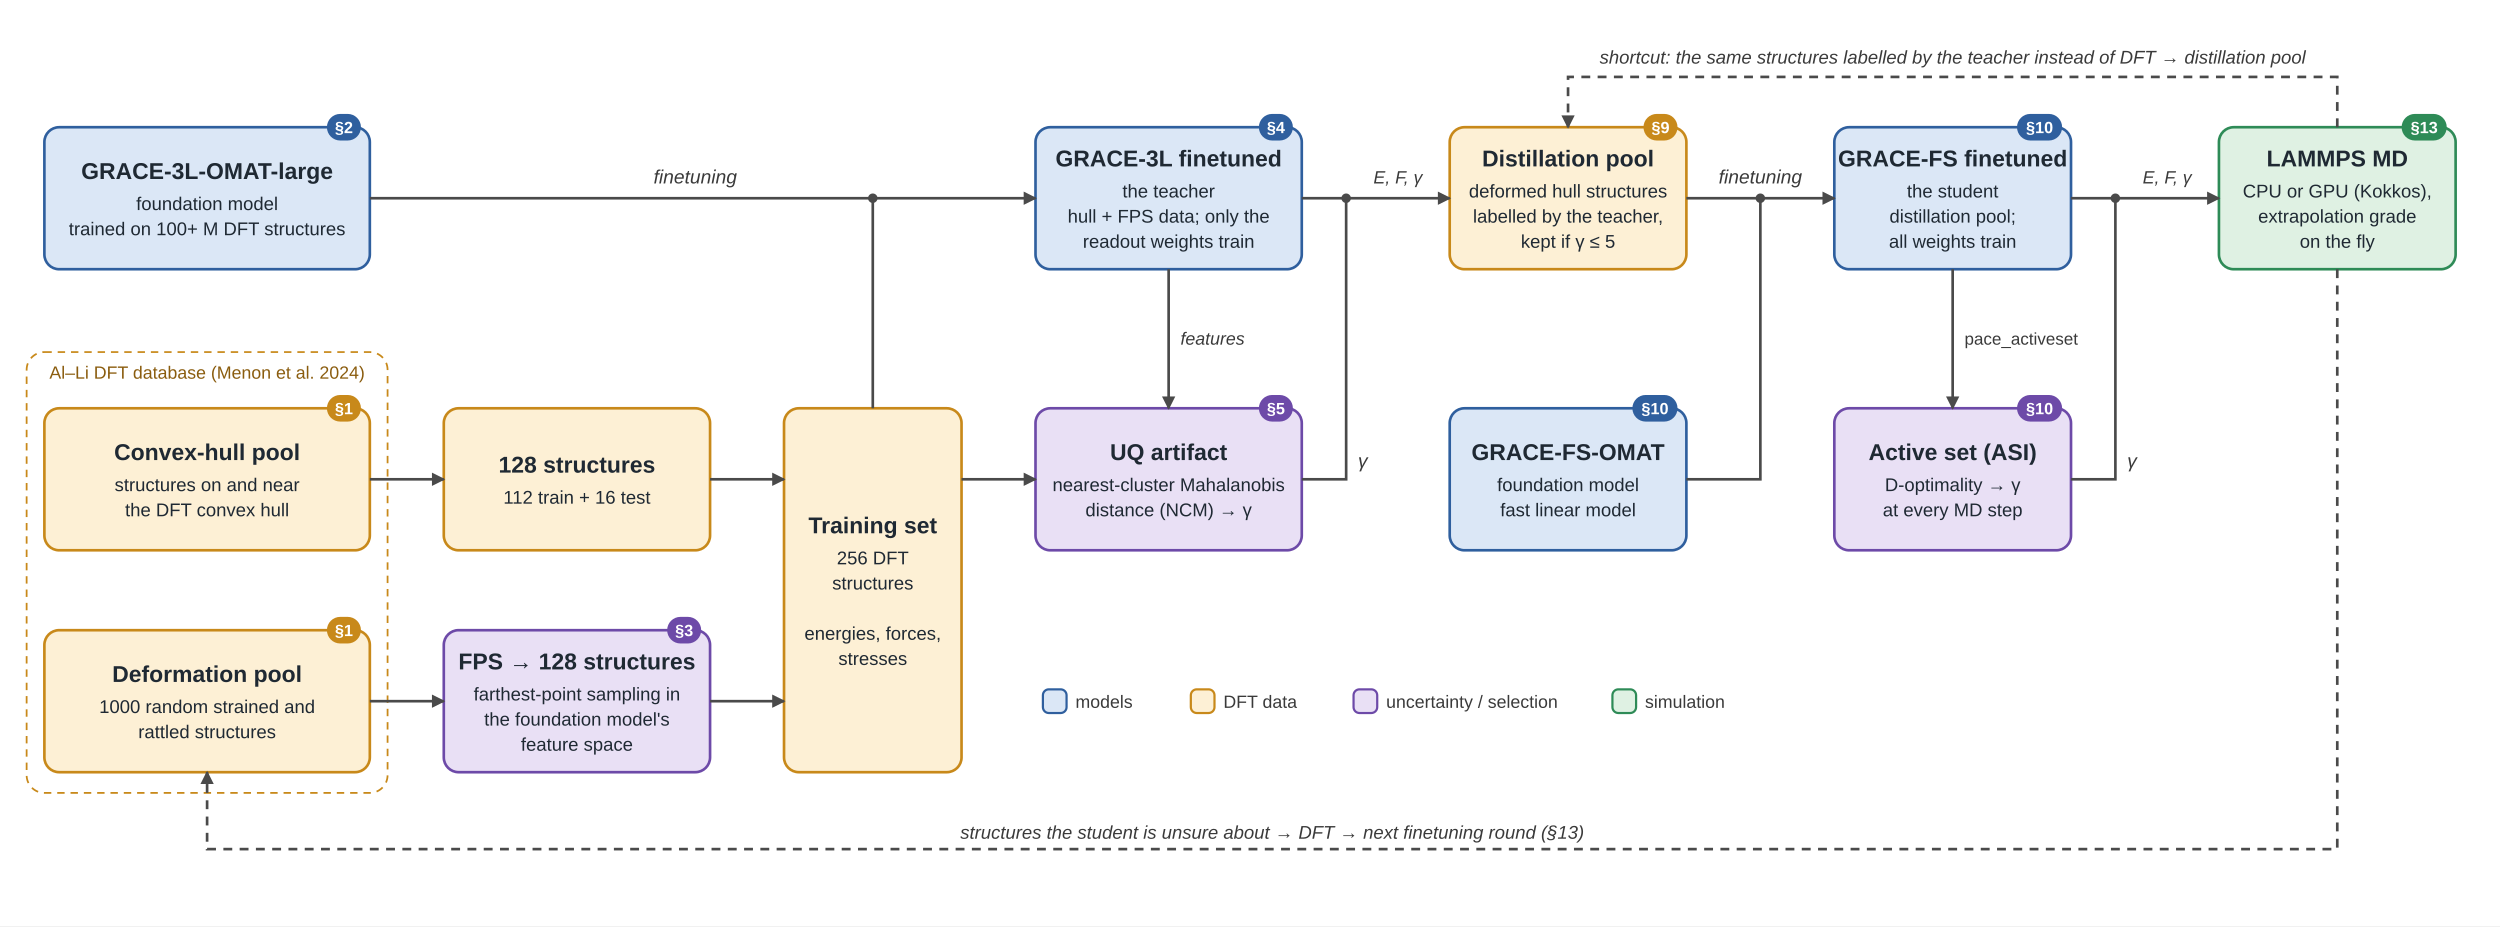
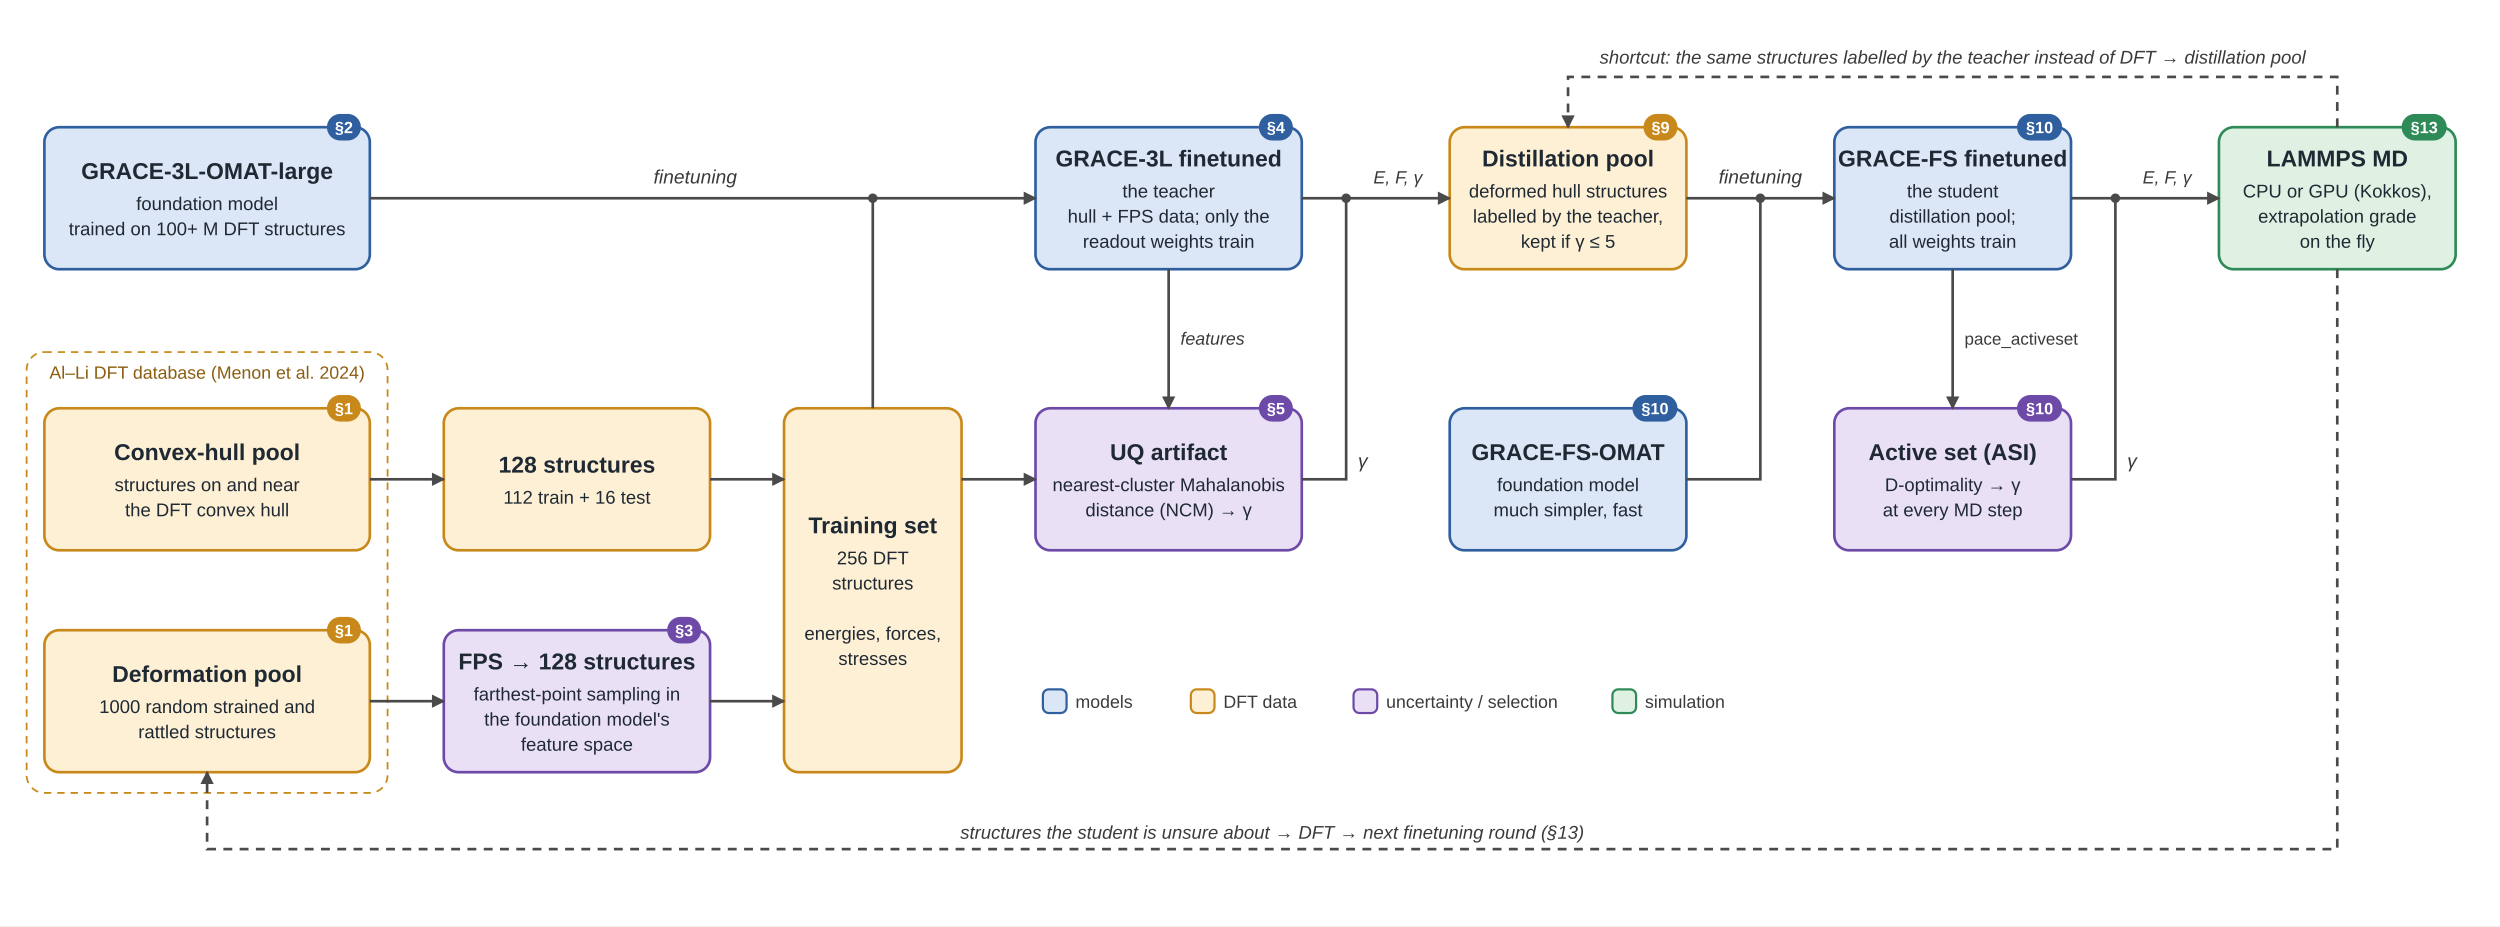
<svg xmlns="http://www.w3.org/2000/svg" width="1690" height="626" viewBox="0 0 1690 626">
  <defs>
    <marker id="arr" markerWidth="9" markerHeight="9" refX="8" refY="4.5" orient="auto" markerUnits="userSpaceOnUse">
      <path d="M0,0 L9,4.5 L0,9 z" fill="#4a4a4a" />
    </marker>
  </defs>
  <rect width="1690" height="626" fill="#ffffff" />
  <g transform="translate(0,26)">
    <rect x="30" y="60" width="220" height="96" rx="10" ry="10" fill="#dbe7f6" stroke="#2f5f9e" stroke-width="1.8" />
    <text x="140.0" y="95.0" text-anchor="middle" font-family="Liberation Sans, Helvetica, Arial, sans-serif" font-size="15.5" font-weight="bold" fill="#1f2933">GRACE-3L-OMAT-large</text>
    <text x="140.0" y="116.0" text-anchor="middle" font-family="Liberation Sans, Helvetica, Arial, sans-serif" font-size="12.5" fill="#1f2933">foundation model</text>
    <text x="140.0" y="133.0" text-anchor="middle" font-family="Liberation Sans, Helvetica, Arial, sans-serif" font-size="12.5" fill="#1f2933">trained on 100+ M DFT structures</text>
    <rect x="221.0" y="51" width="23.0" height="18" rx="9" fill="#2f5f9e" />
    <text x="232.5" y="64" text-anchor="middle" font-family="Liberation Sans, Helvetica, Arial, sans-serif" font-size="11" font-weight="bold" fill="#fff">§2</text>
    <rect x="18" y="212" width="244" height="298" rx="12" fill="none" stroke="#c8891a" stroke-width="1.2" stroke-dasharray="5,4" />
    <text x="140" y="230" text-anchor="middle" font-family="Liberation Sans, Helvetica, Arial, sans-serif" font-size="12" fill="#8a5c0e">Al–Li DFT database (Menon et al. 2024)</text>
    <rect x="30" y="250" width="220" height="96" rx="10" ry="10" fill="#fdf0d5" stroke="#c8891a" stroke-width="1.8" />
    <text x="140.0" y="285.0" text-anchor="middle" font-family="Liberation Sans, Helvetica, Arial, sans-serif" font-size="15.5" font-weight="bold" fill="#1f2933">Convex-hull pool</text>
    <text x="140.0" y="306.0" text-anchor="middle" font-family="Liberation Sans, Helvetica, Arial, sans-serif" font-size="12.5" fill="#1f2933">structures on and near</text>
    <text x="140.0" y="323.0" text-anchor="middle" font-family="Liberation Sans, Helvetica, Arial, sans-serif" font-size="12.5" fill="#1f2933">the DFT convex hull</text>
    <rect x="221.0" y="241" width="23.0" height="18" rx="9" fill="#c8891a" />
    <text x="232.5" y="254" text-anchor="middle" font-family="Liberation Sans, Helvetica, Arial, sans-serif" font-size="11" font-weight="bold" fill="#fff">§1</text>
    <rect x="30" y="400" width="220" height="96" rx="10" ry="10" fill="#fdf0d5" stroke="#c8891a" stroke-width="1.8" />
    <text x="140.0" y="435.0" text-anchor="middle" font-family="Liberation Sans, Helvetica, Arial, sans-serif" font-size="15.5" font-weight="bold" fill="#1f2933">Deformation pool</text>
    <text x="140.0" y="456.0" text-anchor="middle" font-family="Liberation Sans, Helvetica, Arial, sans-serif" font-size="12.5" fill="#1f2933">1000 random strained and</text>
    <text x="140.0" y="473.0" text-anchor="middle" font-family="Liberation Sans, Helvetica, Arial, sans-serif" font-size="12.5" fill="#1f2933">rattled structures</text>
    <rect x="221.0" y="391" width="23.0" height="18" rx="9" fill="#c8891a" />
    <text x="232.5" y="404" text-anchor="middle" font-family="Liberation Sans, Helvetica, Arial, sans-serif" font-size="11" font-weight="bold" fill="#fff">§1</text>
    <rect x="300" y="250" width="180" height="96" rx="10" ry="10" fill="#fdf0d5" stroke="#c8891a" stroke-width="1.8" />
    <text x="390.0" y="293.5" text-anchor="middle" font-family="Liberation Sans, Helvetica, Arial, sans-serif" font-size="15.5" font-weight="bold" fill="#1f2933">128 structures</text>
    <text x="390.0" y="314.5" text-anchor="middle" font-family="Liberation Sans, Helvetica, Arial, sans-serif" font-size="12.5" fill="#1f2933">112 train + 16 test</text>
    <rect x="300" y="400" width="180" height="96" rx="10" ry="10" fill="#e9e0f5" stroke="#6d4aa8" stroke-width="1.8" />
    <text x="390.0" y="426.5" text-anchor="middle" font-family="Liberation Sans, Helvetica, Arial, sans-serif" font-size="15.5" font-weight="bold" fill="#1f2933">FPS → 128 structures</text>
    <text x="390.0" y="447.5" text-anchor="middle" font-family="Liberation Sans, Helvetica, Arial, sans-serif" font-size="12.5" fill="#1f2933">farthest-point sampling in</text>
    <text x="390.0" y="464.5" text-anchor="middle" font-family="Liberation Sans, Helvetica, Arial, sans-serif" font-size="12.5" fill="#1f2933">the foundation model's</text>
    <text x="390.0" y="481.5" text-anchor="middle" font-family="Liberation Sans, Helvetica, Arial, sans-serif" font-size="12.5" fill="#1f2933">feature space</text>
    <rect x="451.0" y="391" width="23.0" height="18" rx="9" fill="#6d4aa8" />
    <text x="462.5" y="404" text-anchor="middle" font-family="Liberation Sans, Helvetica, Arial, sans-serif" font-size="11" font-weight="bold" fill="#fff">§3</text>
    <rect x="530" y="250" width="120" height="246" rx="10" ry="10" fill="#fdf0d5" stroke="#c8891a" stroke-width="1.8" />
    <text x="590.0" y="334.5" text-anchor="middle" font-family="Liberation Sans, Helvetica, Arial, sans-serif" font-size="15.5" font-weight="bold" fill="#1f2933">Training set</text>
    <text x="590.0" y="355.5" text-anchor="middle" font-family="Liberation Sans, Helvetica, Arial, sans-serif" font-size="12.5" fill="#1f2933">256 DFT</text>
    <text x="590.0" y="372.5" text-anchor="middle" font-family="Liberation Sans, Helvetica, Arial, sans-serif" font-size="12.5" fill="#1f2933">structures</text>
    <text x="590.0" y="389.5" text-anchor="middle" font-family="Liberation Sans, Helvetica, Arial, sans-serif" font-size="12.5" fill="#1f2933" />
    <text x="590.0" y="406.5" text-anchor="middle" font-family="Liberation Sans, Helvetica, Arial, sans-serif" font-size="12.5" fill="#1f2933">energies, forces,</text>
    <text x="590.0" y="423.5" text-anchor="middle" font-family="Liberation Sans, Helvetica, Arial, sans-serif" font-size="12.5" fill="#1f2933">stresses</text>
    <rect x="700" y="60" width="180" height="96" rx="10" ry="10" fill="#dbe7f6" stroke="#2f5f9e" stroke-width="1.8" />
    <text x="790.0" y="86.5" text-anchor="middle" font-family="Liberation Sans, Helvetica, Arial, sans-serif" font-size="15.5" font-weight="bold" fill="#1f2933">GRACE-3L finetuned</text>
    <text x="790.0" y="107.5" text-anchor="middle" font-family="Liberation Sans, Helvetica, Arial, sans-serif" font-size="12.5" fill="#1f2933">the teacher</text>
    <text x="790.0" y="124.5" text-anchor="middle" font-family="Liberation Sans, Helvetica, Arial, sans-serif" font-size="12.5" fill="#1f2933">hull + FPS data; only the</text>
    <text x="790.0" y="141.5" text-anchor="middle" font-family="Liberation Sans, Helvetica, Arial, sans-serif" font-size="12.5" fill="#1f2933">readout weights train</text>
    <rect x="851.0" y="51" width="23.0" height="18" rx="9" fill="#2f5f9e" />
    <text x="862.5" y="64" text-anchor="middle" font-family="Liberation Sans, Helvetica, Arial, sans-serif" font-size="11" font-weight="bold" fill="#fff">§4</text>
    <rect x="700" y="250" width="180" height="96" rx="10" ry="10" fill="#e9e0f5" stroke="#6d4aa8" stroke-width="1.8" />
    <text x="790.0" y="285.0" text-anchor="middle" font-family="Liberation Sans, Helvetica, Arial, sans-serif" font-size="15.5" font-weight="bold" fill="#1f2933">UQ artifact</text>
    <text x="790.0" y="306.0" text-anchor="middle" font-family="Liberation Sans, Helvetica, Arial, sans-serif" font-size="12.5" fill="#1f2933">nearest-cluster Mahalanobis</text>
    <text x="790.0" y="323.0" text-anchor="middle" font-family="Liberation Sans, Helvetica, Arial, sans-serif" font-size="12.5" fill="#1f2933">distance (NCM) → γ</text>
    <rect x="851.0" y="241" width="23.0" height="18" rx="9" fill="#6d4aa8" />
    <text x="862.5" y="254" text-anchor="middle" font-family="Liberation Sans, Helvetica, Arial, sans-serif" font-size="11" font-weight="bold" fill="#fff">§5</text>
    <rect x="980" y="60" width="160" height="96" rx="10" ry="10" fill="#fdf0d5" stroke="#c8891a" stroke-width="1.8" />
    <text x="1060.0" y="86.5" text-anchor="middle" font-family="Liberation Sans, Helvetica, Arial, sans-serif" font-size="15.5" font-weight="bold" fill="#1f2933">Distillation pool</text>
    <text x="1060.0" y="107.5" text-anchor="middle" font-family="Liberation Sans, Helvetica, Arial, sans-serif" font-size="12.5" fill="#1f2933">deformed hull structures</text>
    <text x="1060.0" y="124.5" text-anchor="middle" font-family="Liberation Sans, Helvetica, Arial, sans-serif" font-size="12.5" fill="#1f2933">labelled by the teacher,</text>
    <text x="1060.0" y="141.5" text-anchor="middle" font-family="Liberation Sans, Helvetica, Arial, sans-serif" font-size="12.5" fill="#1f2933">kept if γ ≤ 5</text>
    <rect x="1111.0" y="51" width="23.0" height="18" rx="9" fill="#c8891a" />
    <text x="1122.5" y="64" text-anchor="middle" font-family="Liberation Sans, Helvetica, Arial, sans-serif" font-size="11" font-weight="bold" fill="#fff">§9</text>
    <rect x="980" y="250" width="160" height="96" rx="10" ry="10" fill="#dbe7f6" stroke="#2f5f9e" stroke-width="1.8" />
    <text x="1060.0" y="285.0" text-anchor="middle" font-family="Liberation Sans, Helvetica, Arial, sans-serif" font-size="15.5" font-weight="bold" fill="#1f2933">GRACE-FS-OMAT</text>
    <text x="1060.0" y="306.0" text-anchor="middle" font-family="Liberation Sans, Helvetica, Arial, sans-serif" font-size="12.5" fill="#1f2933">foundation model</text>
-     <text x="1060.0" y="323.0" text-anchor="middle" font-family="Liberation Sans, Helvetica, Arial, sans-serif" font-size="12.5" fill="#1f2933">fast linear model</text>
+     <text x="1060.0" y="323.0" text-anchor="middle" font-family="Liberation Sans, Helvetica, Arial, sans-serif" font-size="12.5" fill="#1f2933">much simpler, fast</text>
    <rect x="1103.5" y="241" width="30.5" height="18" rx="9" fill="#2f5f9e" />
    <text x="1118.75" y="254" text-anchor="middle" font-family="Liberation Sans, Helvetica, Arial, sans-serif" font-size="11" font-weight="bold" fill="#fff">§10</text>
    <rect x="1240" y="60" width="160" height="96" rx="10" ry="10" fill="#dbe7f6" stroke="#2f5f9e" stroke-width="1.8" />
    <text x="1320.0" y="86.5" text-anchor="middle" font-family="Liberation Sans, Helvetica, Arial, sans-serif" font-size="15.5" font-weight="bold" fill="#1f2933">GRACE-FS finetuned</text>
    <text x="1320.0" y="107.5" text-anchor="middle" font-family="Liberation Sans, Helvetica, Arial, sans-serif" font-size="12.5" fill="#1f2933">the student</text>
    <text x="1320.0" y="124.5" text-anchor="middle" font-family="Liberation Sans, Helvetica, Arial, sans-serif" font-size="12.5" fill="#1f2933">distillation pool;</text>
    <text x="1320.0" y="141.5" text-anchor="middle" font-family="Liberation Sans, Helvetica, Arial, sans-serif" font-size="12.5" fill="#1f2933">all weights train</text>
    <rect x="1363.5" y="51" width="30.5" height="18" rx="9" fill="#2f5f9e" />
    <text x="1378.75" y="64" text-anchor="middle" font-family="Liberation Sans, Helvetica, Arial, sans-serif" font-size="11" font-weight="bold" fill="#fff">§10</text>
    <rect x="1240" y="250" width="160" height="96" rx="10" ry="10" fill="#e9e0f5" stroke="#6d4aa8" stroke-width="1.8" />
    <text x="1320.0" y="285.0" text-anchor="middle" font-family="Liberation Sans, Helvetica, Arial, sans-serif" font-size="15.5" font-weight="bold" fill="#1f2933">Active set (ASI)</text>
    <text x="1320.0" y="306.0" text-anchor="middle" font-family="Liberation Sans, Helvetica, Arial, sans-serif" font-size="12.5" fill="#1f2933">D-optimality → γ</text>
    <text x="1320.0" y="323.0" text-anchor="middle" font-family="Liberation Sans, Helvetica, Arial, sans-serif" font-size="12.5" fill="#1f2933">at every MD step</text>
    <rect x="1363.5" y="241" width="30.5" height="18" rx="9" fill="#6d4aa8" />
    <text x="1378.75" y="254" text-anchor="middle" font-family="Liberation Sans, Helvetica, Arial, sans-serif" font-size="11" font-weight="bold" fill="#fff">§10</text>
    <rect x="1500" y="60" width="160" height="96" rx="10" ry="10" fill="#dff1e3" stroke="#2e8b57" stroke-width="1.8" />
    <text x="1580.0" y="86.5" text-anchor="middle" font-family="Liberation Sans, Helvetica, Arial, sans-serif" font-size="15.5" font-weight="bold" fill="#1f2933">LAMMPS MD</text>
    <text x="1580.0" y="107.5" text-anchor="middle" font-family="Liberation Sans, Helvetica, Arial, sans-serif" font-size="12.5" fill="#1f2933">CPU or GPU (Kokkos),</text>
    <text x="1580.0" y="124.5" text-anchor="middle" font-family="Liberation Sans, Helvetica, Arial, sans-serif" font-size="12.5" fill="#1f2933">extrapolation grade</text>
    <text x="1580.0" y="141.5" text-anchor="middle" font-family="Liberation Sans, Helvetica, Arial, sans-serif" font-size="12.5" fill="#1f2933">on the fly</text>
    <rect x="1623.5" y="51" width="30.5" height="18" rx="9" fill="#2e8b57" />
    <text x="1638.75" y="64" text-anchor="middle" font-family="Liberation Sans, Helvetica, Arial, sans-serif" font-size="11" font-weight="bold" fill="#fff">§13</text>
    <path d="M250,108.0 L590,108.0" fill="none" stroke="#4a4a4a" stroke-width="1.8" />
    <circle cx="590" cy="108.0" r="3.2" fill="#4a4a4a" />
    <path d="M590,108.0 L700,108.0" fill="none" stroke="#4a4a4a" stroke-width="1.8" marker-end="url(#arr)" />
    <path d="M590,250 L590,108.0" fill="none" stroke="#4a4a4a" stroke-width="1.8" />
    <text x="470" y="98.0" text-anchor="middle" font-family="Liberation Sans, Helvetica, Arial, sans-serif" font-size="13" font-style="italic" fill="#3a3a3a">finetuning</text>
    <path d="M250,298.0 L300,298.0" fill="none" stroke="#4a4a4a" stroke-width="1.8" marker-end="url(#arr)" />
    <path d="M250,448.0 L300,448.0" fill="none" stroke="#4a4a4a" stroke-width="1.8" marker-end="url(#arr)" />
    <path d="M480,298.0 L530,298.0" fill="none" stroke="#4a4a4a" stroke-width="1.8" marker-end="url(#arr)" />
    <path d="M480,448.0 L530,448.0" fill="none" stroke="#4a4a4a" stroke-width="1.8" marker-end="url(#arr)" />
    <path d="M650,298.0 L700,298.0" fill="none" stroke="#4a4a4a" stroke-width="1.8" marker-end="url(#arr)" />
    <path d="M790,156 L790,250" fill="none" stroke="#4a4a4a" stroke-width="1.8" marker-end="url(#arr)" />
    <text x="798" y="207.0" text-anchor="start" font-family="Liberation Sans, Helvetica, Arial, sans-serif" font-size="12" font-style="italic" fill="#3a3a3a">features</text>
    <path d="M880,298.0 L910,298.0 L910,108.0" fill="none" stroke="#4a4a4a" stroke-width="1.8" />
    <circle cx="910" cy="108.0" r="3.2" fill="#4a4a4a" />
    <text x="918" y="290.0" text-anchor="start" font-family="Liberation Sans, Helvetica, Arial, sans-serif" font-size="13" font-style="italic" fill="#3a3a3a">γ</text>
    <path d="M880,108.0 L980,108.0" fill="none" stroke="#4a4a4a" stroke-width="1.8" marker-end="url(#arr)" />
    <text x="945" y="98.0" text-anchor="middle" font-family="Liberation Sans, Helvetica, Arial, sans-serif" font-size="12" font-style="italic" fill="#3a3a3a">E, F, γ</text>
    <path d="M1140,108.0 L1190,108.0" fill="none" stroke="#4a4a4a" stroke-width="1.8" />
    <circle cx="1190" cy="108.0" r="3.2" fill="#4a4a4a" />
    <path d="M1190,108.0 L1240,108.0" fill="none" stroke="#4a4a4a" stroke-width="1.8" marker-end="url(#arr)" />
    <path d="M1140,298.0 L1190,298.0 L1190,108.0" fill="none" stroke="#4a4a4a" stroke-width="1.8" />
    <text x="1190" y="98.0" text-anchor="middle" font-family="Liberation Sans, Helvetica, Arial, sans-serif" font-size="13" font-style="italic" fill="#3a3a3a">finetuning</text>
    <path d="M1320,156 L1320,250" fill="none" stroke="#4a4a4a" stroke-width="1.8" marker-end="url(#arr)" />
    <text x="1328" y="207.0" text-anchor="start" font-family="Liberation Sans, Helvetica, Arial, sans-serif" font-size="11.5" fill="#3a3a3a">pace_activeset</text>
    <path d="M1400,298.0 L1430,298.0 L1430,108.0" fill="none" stroke="#4a4a4a" stroke-width="1.8" />
    <circle cx="1430" cy="108.0" r="3.2" fill="#4a4a4a" />
    <path d="M1400,108.0 L1430,108.0" fill="none" stroke="#4a4a4a" stroke-width="1.8" />
    <path d="M1430,108.0 L1500,108.0" fill="none" stroke="#4a4a4a" stroke-width="1.8" marker-end="url(#arr)" />
    <text x="1465" y="98.0" text-anchor="middle" font-family="Liberation Sans, Helvetica, Arial, sans-serif" font-size="12" font-style="italic" fill="#3a3a3a">E, F, γ</text>
    <text x="1438" y="290.0" text-anchor="start" font-family="Liberation Sans, Helvetica, Arial, sans-serif" font-size="13" font-style="italic" fill="#3a3a3a">γ</text>
    <path d="M1580,156 L1580,548 L140,548 L140,496" fill="none" stroke="#4a4a4a" stroke-width="1.8" stroke-dasharray="6,5" marker-end="url(#arr)" />
    <text x="860" y="541" text-anchor="middle" font-family="Liberation Sans, Helvetica, Arial, sans-serif" font-size="12.5" font-style="italic" fill="#3a3a3a">structures the student is unsure about → DFT → next finetuning round (§13)</text>
    <path d="M1580,60 L1580,26 L1060,26 L1060,60" fill="none" stroke="#4a4a4a" stroke-width="1.8" stroke-dasharray="6,5" marker-end="url(#arr)" />
    <text x="1320" y="17" text-anchor="middle" font-family="Liberation Sans, Helvetica, Arial, sans-serif" font-size="12.5" font-style="italic" fill="#3a3a3a">shortcut: the same structures labelled by the teacher instead of DFT → distillation pool</text>
    <rect x="705" y="440" width="16" height="16" rx="4" fill="#dbe7f6" stroke="#2f5f9e" stroke-width="1.5" />
    <text x="727" y="452.5" text-anchor="start" font-family="Liberation Sans, Helvetica, Arial, sans-serif" font-size="12" fill="#3a3a3a">models</text>
    <rect x="805" y="440" width="16" height="16" rx="4" fill="#fdf0d5" stroke="#c8891a" stroke-width="1.5" />
    <text x="827" y="452.5" text-anchor="start" font-family="Liberation Sans, Helvetica, Arial, sans-serif" font-size="12" fill="#3a3a3a">DFT data</text>
    <rect x="915" y="440" width="16" height="16" rx="4" fill="#e9e0f5" stroke="#6d4aa8" stroke-width="1.5" />
    <text x="937" y="452.5" text-anchor="start" font-family="Liberation Sans, Helvetica, Arial, sans-serif" font-size="12" fill="#3a3a3a">uncertainty / selection</text>
    <rect x="1090" y="440" width="16" height="16" rx="4" fill="#dff1e3" stroke="#2e8b57" stroke-width="1.5" />
    <text x="1112" y="452.5" text-anchor="start" font-family="Liberation Sans, Helvetica, Arial, sans-serif" font-size="12" fill="#3a3a3a">simulation</text>
  </g>
</svg>
